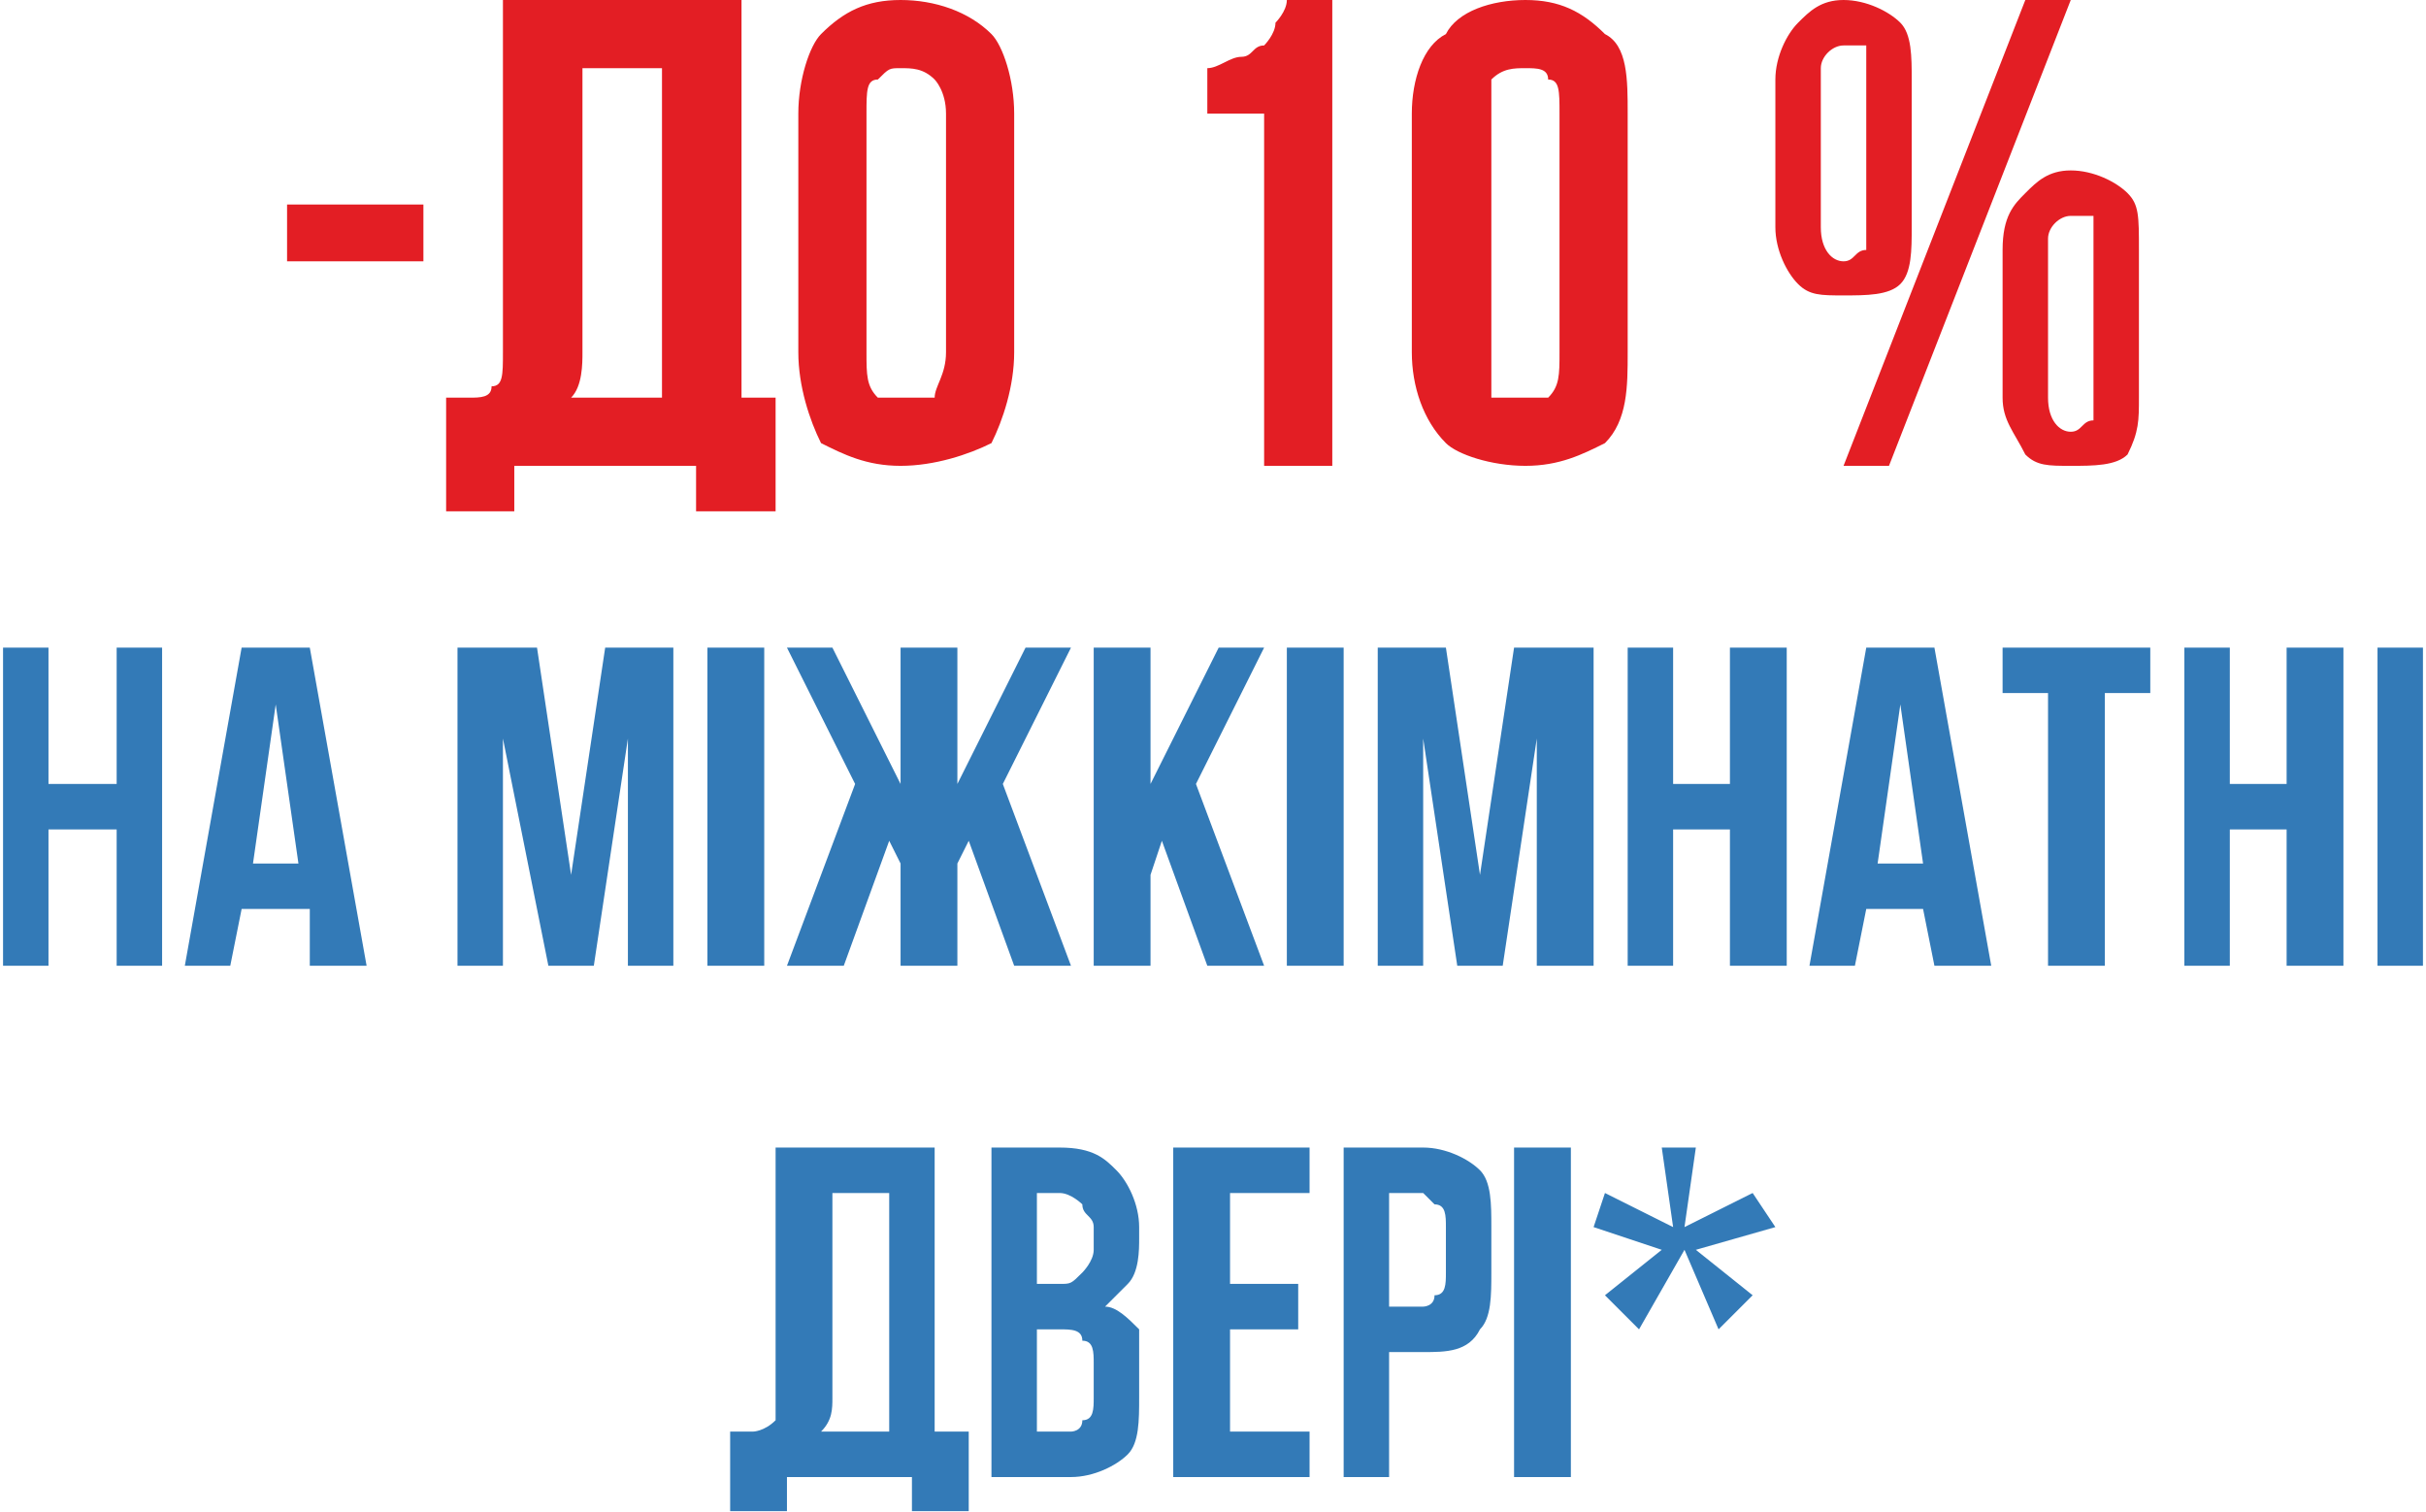
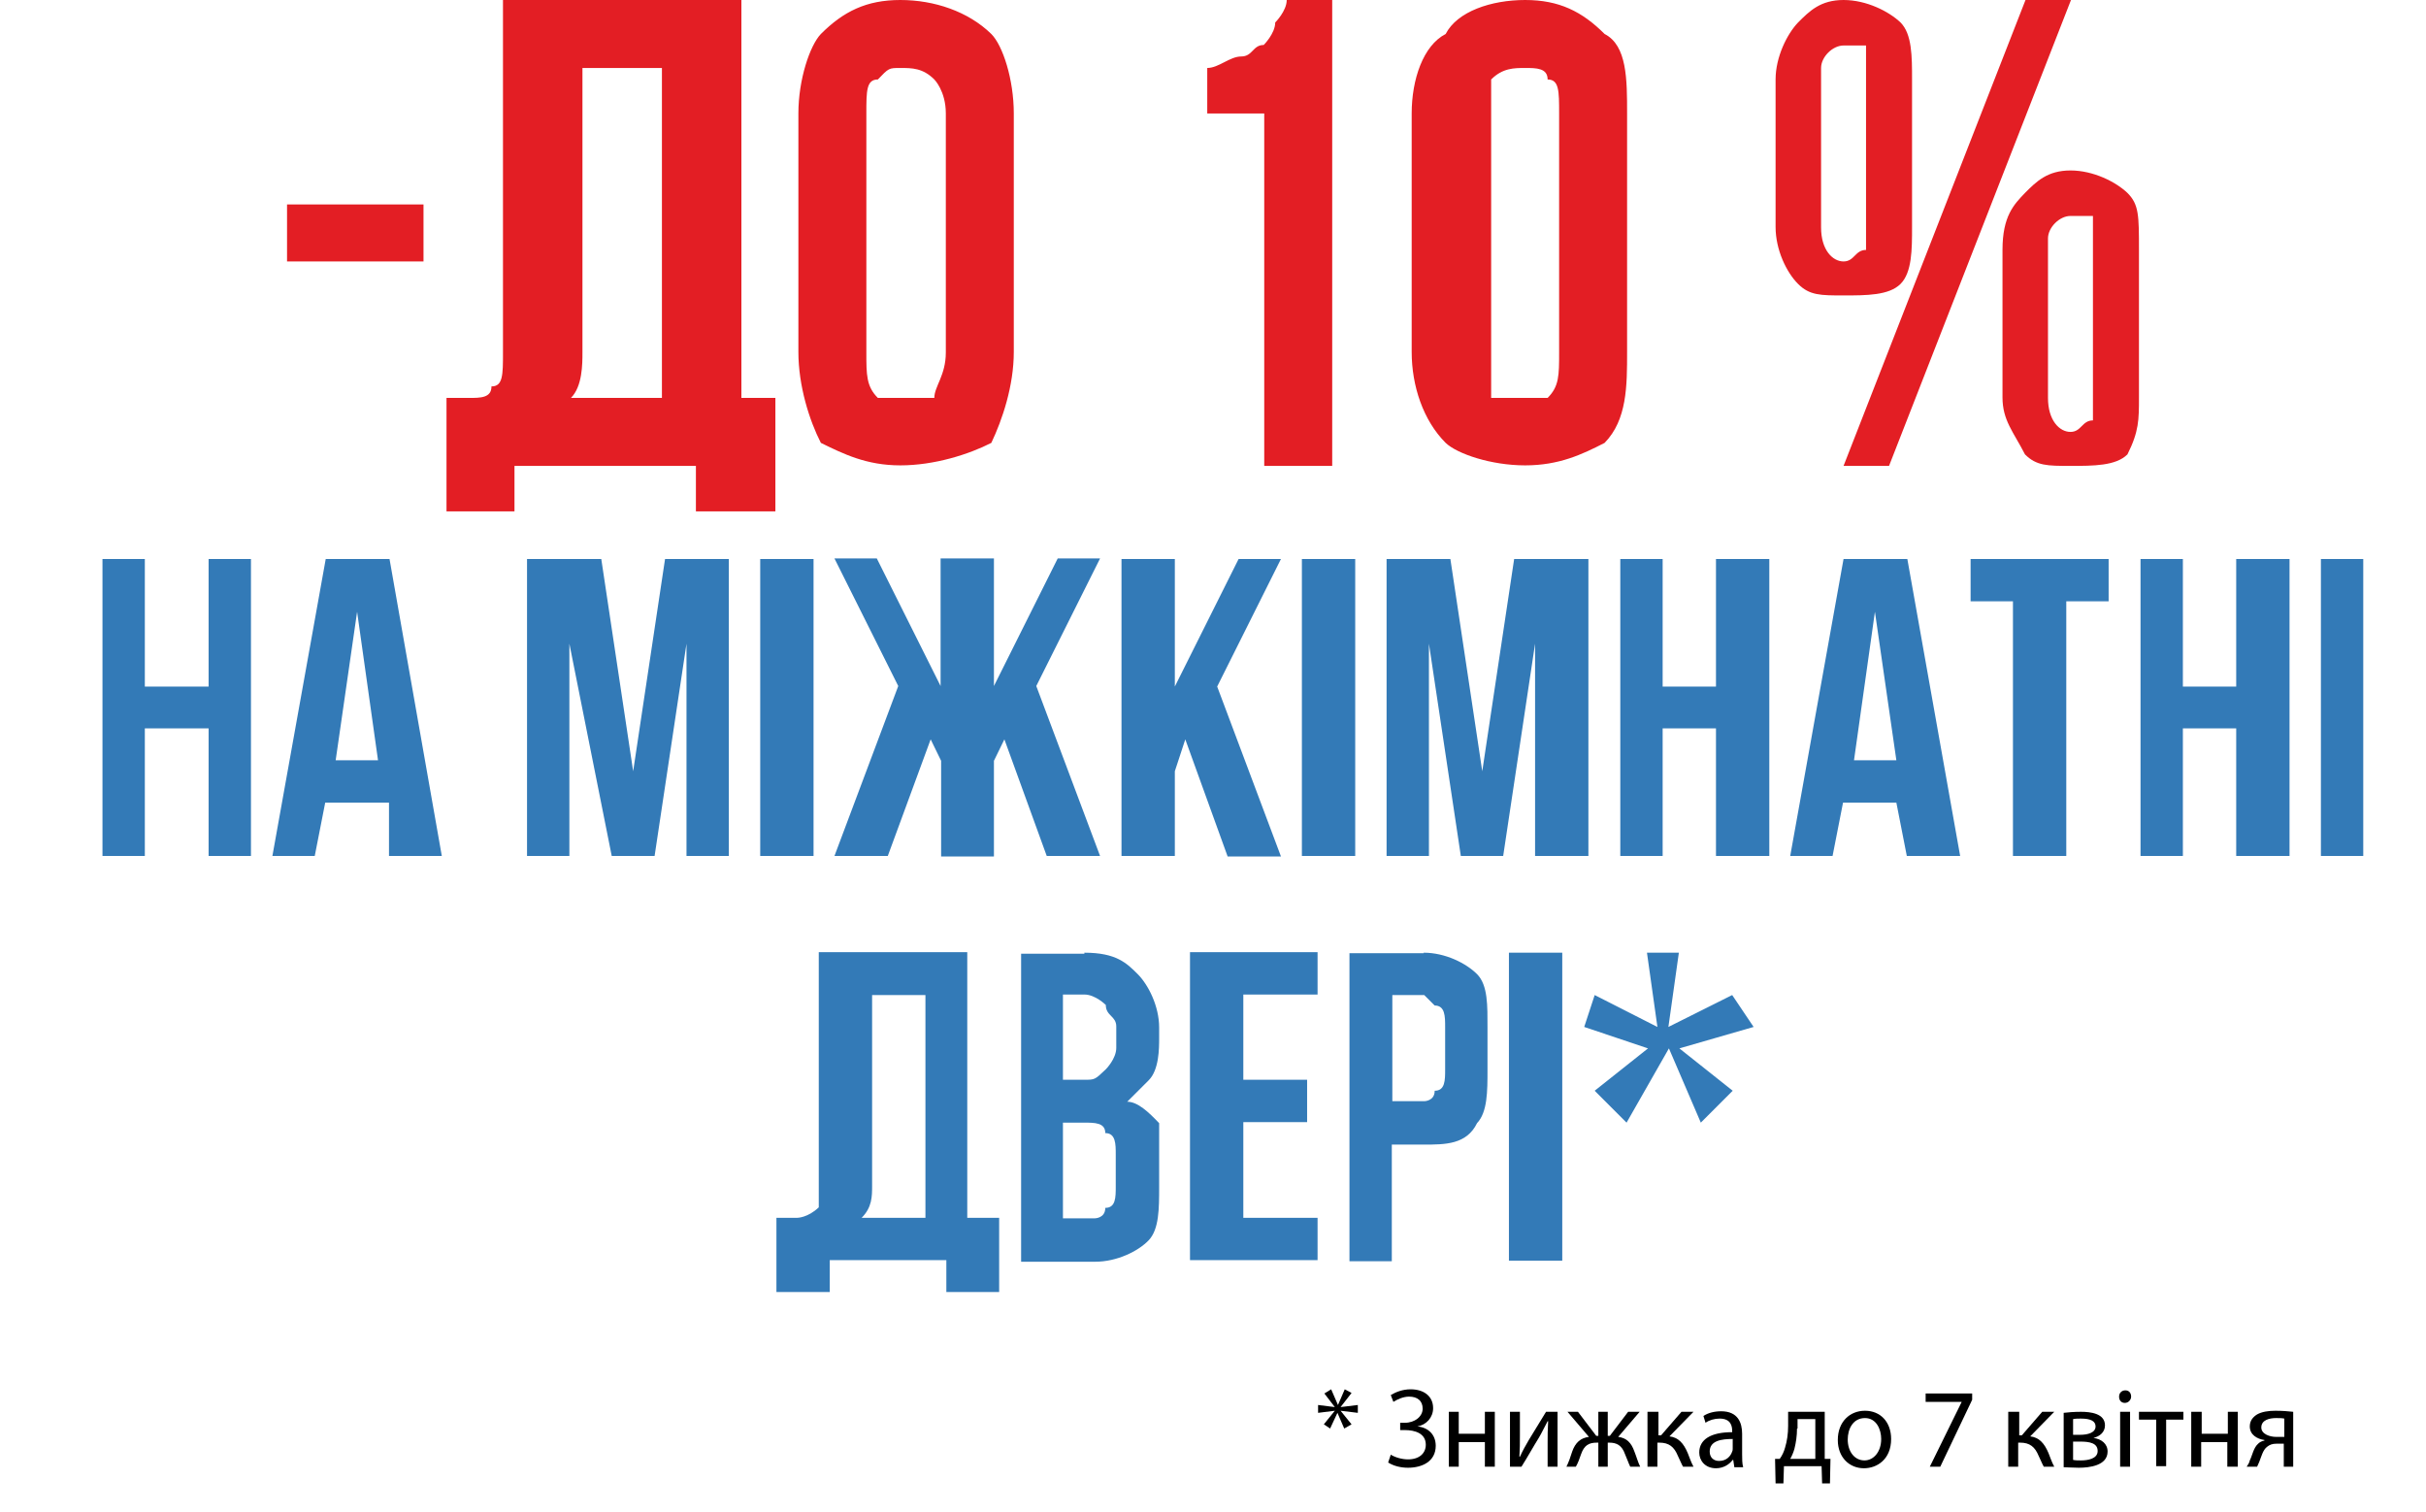
- <svg xmlns="http://www.w3.org/2000/svg" xml:space="preserve" width="464px" height="289px" version="1.1" shape-rendering="geometricPrecision" text-rendering="geometricPrecision" image-rendering="optimizeQuality" fill-rule="evenodd" clip-rule="evenodd" viewBox="0 0 213 133">
-   <g id="Слой_x0020_1">
-     <path fill="#E31E24" fill-rule="nonzero" d="M25 18l12 0 0 5 -12 0 0 -5zm14 17c0,0 0,0 1,0 0,0 1,0 1,0 1,0 2,0 2,-1 1,0 1,-1 1,-3l0 -31 21 0 0 35 3 0 0 10 -7 0 0 -4 -16 0 0 4 -6 0 0 -10zm12 -4c0,1 0,3 -1,4l8 0 0 -29 -7 0 0 25zm25 0c0,2 0,3 1,4 1,0 1,0 2,0 1,0 2,0 3,0 0,-1 1,-2 1,-4l0 -21c0,-2 -1,-3 -1,-3 -1,-1 -2,-1 -3,-1 -1,0 -1,0 -2,1 -1,0 -1,1 -1,3l0 21zm-6 -21c0,-3 1,-6 2,-7 2,-2 4,-3 7,-3 3,0 6,1 8,3 1,1 2,4 2,7l0 21c0,3 -1,6 -2,8 -2,1 -5,2 -8,2 -3,0 -5,-1 -7,-2 -1,-2 -2,-5 -2,-8l0 -21zm36 -4c1,0 2,-1 3,-1 1,0 1,-1 2,-1 0,0 1,-1 1,-2 0,0 1,-1 1,-2l4 0 0 41 -6 0 0 -31 -5 0 0 -4zm25 25c0,2 0,3 0,4 1,0 2,0 3,0 1,0 2,0 2,0 1,-1 1,-2 1,-4l0 -21c0,-2 0,-3 -1,-3 0,-1 -1,-1 -2,-1 -1,0 -2,0 -3,1 0,0 0,1 0,3l0 21zm-7 -21c0,-3 1,-6 3,-7 1,-2 4,-3 7,-3 3,0 5,1 7,3 2,1 2,4 2,7l0 21c0,3 0,6 -2,8 -2,1 -4,2 -7,2 -3,0 -6,-1 -7,-2 -2,-2 -3,-5 -3,-8l0 -21zm36 10c0,2 1,3 2,3 1,0 1,-1 2,-1 0,0 0,-1 0,-2l0 -14c0,-1 0,-1 0,-2 -1,0 -1,0 -2,0 -1,0 -2,1 -2,2l0 14zm-4 -13c0,-2 1,-4 2,-5 1,-1 2,-2 4,-2 2,0 4,1 5,2 1,1 1,3 1,5l0 13c0,2 0,4 -1,5 -1,1 -3,1 -5,1 -2,0 -3,0 -4,-1 -1,-1 -2,-3 -2,-5l0 -13zm22 -7l4 0 -16 41 -4 0 16 -41zm2 35c0,2 1,3 2,3 1,0 1,-1 2,-1 0,0 0,-1 0,-2l0 -14c0,-1 0,-1 0,-2 -1,0 -1,0 -2,0 -1,0 -2,1 -2,2l0 14zm-4 -13c0,-3 1,-4 2,-5 1,-1 2,-2 4,-2 2,0 4,1 5,2 1,1 1,2 1,5l0 13c0,2 0,3 -1,5 -1,1 -3,1 -5,1 -2,0 -3,0 -4,-1 -1,-2 -2,-3 -2,-5l0 -13z" />
-     <path fill="#337AB7" fill-rule="nonzero" d="M4 85l-4 0 0 -28 4 0 0 12 6 0 0 -12 4 0 0 28 -4 0 0 -12 -6 0 0 12zm28 0l-5 0 0 -5 -6 0 -1 5 -4 0 5 -28 6 0 5 28zm-10 -9l4 0 -2 -14 -2 14zm28 1l3 -20 6 0 0 28 -4 0 0 -20 -3 20 -4 0 -4 -20 0 20 -4 0 0 -28 7 0 3 20zm12 -20l5 0 0 28 -5 0 0 -28zm12 28l-5 0 6 -16 -6 -12 4 0 6 12 0 -12 5 0 0 12 6 -12 4 0 -6 12 6 16 -5 0 -4 -11 -1 2 0 9 -5 0 0 -9 -1 -2 -4 11zm28 -11l-1 3 0 8 -5 0 0 -28 5 0 0 12 6 -12 4 0 -6 12 6 16 -5 0 -4 -11zm11 -17l5 0 0 28 -5 0 0 -28zm17 20l3 -20 7 0 0 28 -5 0 0 -20 -3 20 -4 0 -3 -20 0 20 -4 0 0 -28 6 0 3 20zm17 8l-4 0 0 -28 4 0 0 12 5 0 0 -12 5 0 0 28 -5 0 0 -12 -5 0 0 12zm28 0l-5 0 -1 -5 -5 0 -1 5 -4 0 5 -28 6 0 5 28zm-10 -9l4 0 -2 -14 -2 14zm11 -19l13 0 0 4 -4 0 0 24 -5 0 0 -24 -4 0 0 -4zm20 28l-4 0 0 -28 4 0 0 12 5 0 0 -12 5 0 0 28 -5 0 0 -12 -5 0 0 12zm13 -28l4 0 0 28 -4 0 0 -28zm-145 69c0,0 1,0 1,0 0,0 0,0 1,0 0,0 1,0 2,-1 0,0 0,-1 0,-2l0 -22 14 0 0 25 3 0 0 7 -5 0 0 -3 -11 0 0 3 -5 0 0 -7zm9 -3c0,1 0,2 -1,3l6 0 0 -21 -5 0 0 18zm20 -22c3,0 4,1 5,2 1,1 2,3 2,5l0 1c0,1 0,3 -1,4 0,0 -1,1 -2,2 1,0 2,1 3,2 0,1 0,2 0,4l0 2c0,2 0,4 -1,5 -1,1 -3,2 -5,2l-7 0 0 -29 6 0zm-2 16l0 9 3 0c0,0 1,0 1,-1 1,0 1,-1 1,-2l0 -3c0,-1 0,-2 -1,-2 0,-1 -1,-1 -2,-1l-2 0zm0 -12l0 8 2 0c1,0 1,0 2,-1 0,0 1,-1 1,-2l0 -2c0,-1 -1,-1 -1,-2 0,0 -1,-1 -2,-1l-2 0zm17 8l6 0 0 4 -6 0 0 9 7 0 0 4 -12 0 0 -29 12 0 0 4 -7 0 0 8zm17 -12c2,0 4,1 5,2 1,1 1,3 1,5l0 4c0,2 0,4 -1,5 -1,2 -3,2 -5,2l-3 0 0 11 -4 0 0 -29 7 0zm-3 4l0 10 3 0c0,0 1,0 1,-1 1,0 1,-1 1,-2l0 -4c0,-1 0,-2 -1,-2 0,0 -1,-1 -1,-1l-3 0zm11 -4l5 0 0 29 -5 0 0 -29zm14 7l-1 -7 3 0 -1 7 6 -3 2 3 -7 2 5 4 -3 3 -3 -7 -4 7 -3 -3 5 -4 -6 -2 1 -3 6 3z" />
+ <svg xmlns="http://www.w3.org/2000/svg" version="1.1" id="Layer_1" text-rendering="geometricPrecision" shape-rendering="geometricPrecision" image-rendering="optimizeQuality" x="0px" y="0px" viewBox="0 0 464 289" style="enable-background:new 0 0 464 289;" xml:space="preserve">
+   <style type="text/css">
+ 	.st0{fill:#E31E24;}
+ 	.st1{fill:#337AB7;}
+ </style>
+   <path class="st0" d="M54.9,39.1H81V50H54.9V39.1z M85.3,76.1c0,0,0,0,2.2,0h2.2c2.2,0,4.3,0,4.3-2.2c2.2,0,2.2-2.2,2.2-6.5V0h45.6  v76.1h6.5v21.7h-15.2v-8.7H98.4v8.7h-13V76.1z M111.4,67.4c0,2.2,0,6.5-2.2,8.7h17.4V13h-15.2V67.4z M165.7,67.4  c0,4.3,0,6.5,2.2,8.7c2.2,0,2.2,0,4.3,0c2.2,0,4.3,0,6.5,0c0-2.2,2.2-4.3,2.2-8.7V21.7c0-4.3-2.2-6.5-2.2-6.5  c-2.2-2.2-4.3-2.2-6.5-2.2c-2.2,0-2.2,0-4.3,2.2c-2.2,0-2.2,2.2-2.2,6.5V67.4z M152.7,21.7c0-6.5,2.2-13,4.3-15.2  c4.3-4.3,8.7-6.5,15.2-6.5c6.5,0,13,2.2,17.4,6.5c2.2,2.2,4.3,8.7,4.3,15.2v45.6c0,6.5-2.2,13-4.3,17.4c-4.3,2.2-10.9,4.3-17.4,4.3  c-6.5,0-10.9-2.2-15.2-4.3c-2.2-4.3-4.3-10.9-4.3-17.4V21.7z M230.9,13c2.2,0,4.3-2.2,6.5-2.2c2.2,0,2.2-2.2,4.3-2.2  c0,0,2.2-2.2,2.2-4.3c0,0,2.2-2.2,2.2-4.3h8.7v89.1h-13V21.7h-10.9V13z M285.2,67.4c0,4.3,0,6.5,0,8.7c2.2,0,4.3,0,6.5,0  s4.3,0,4.3,0c2.2-2.2,2.2-4.3,2.2-8.7V21.7c0-4.3,0-6.5-2.2-6.5c0-2.2-2.2-2.2-4.3-2.2s-4.3,0-6.5,2.2c0,0,0,2.2,0,6.5V67.4z   M270,21.7c0-6.5,2.2-13,6.5-15.2c2.2-4.3,8.7-6.5,15.2-6.5s10.9,2.2,15.2,6.5c4.3,2.2,4.3,8.7,4.3,15.2v45.6c0,6.5,0,13-4.3,17.4  c-4.3,2.2-8.7,4.3-15.2,4.3s-13-2.2-15.2-4.3c-4.3-4.3-6.5-10.9-6.5-17.4V21.7z M348.3,43.5c0,4.3,2.2,6.5,4.3,6.5s2.2-2.2,4.3-2.2  c0,0,0-2.2,0-4.3V13c0-2.2,0-2.2,0-4.3c-2.2,0-2.2,0-4.3,0s-4.3,2.2-4.3,4.3V43.5z M339.6,15.2c0-4.3,2.2-8.7,4.3-10.9  c2.2-2.2,4.3-4.3,8.7-4.3s8.7,2.2,10.9,4.3c2.2,2.2,2.2,6.5,2.2,10.9v28.2c0,4.3,0,8.7-2.2,10.9c-2.2,2.2-6.5,2.2-10.9,2.2  s-6.5,0-8.7-2.2c-2.2-2.2-4.3-6.5-4.3-10.9V15.2z M387.4,0h8.7l-34.8,89.1h-8.7L387.4,0z M391.7,76.1c0,4.3,2.2,6.5,4.3,6.5  s2.2-2.2,4.3-2.2c0,0,0-2.2,0-4.3V45.6c0-2.2,0-2.2,0-4.3c-2.2,0-2.2,0-4.3,0s-4.3,2.2-4.3,4.3V76.1z M383,47.8  c0-6.5,2.2-8.7,4.3-10.9c2.2-2.2,4.3-4.3,8.7-4.3s8.7,2.2,10.9,4.3c2.2,2.2,2.2,4.3,2.2,10.9v28.2c0,4.3,0,6.5-2.2,10.9  c-2.2,2.2-6.5,2.2-10.9,2.2s-6.5,0-8.7-2.2c-2.2-4.3-4.3-6.5-4.3-10.9V47.8z" />
+   <path class="st1" d="M27.7,163.7h-8.1v-56.8h8.1v24.4h12.2v-24.4H48v56.8h-8.1v-24.4H27.7V163.7z M84.5,163.7H74.4v-10.2H62.2  l-2,10.2h-8.1l10.2-56.8h12.2L84.5,163.7z M64.2,145.4h8.1L68.3,117L64.2,145.4z M121.1,147.5l6.1-40.6h12.2v56.8h-8.1v-40.6  l-6.1,40.6H117l-8.1-40.6v40.6h-8.1v-56.8H115L121.1,147.5z M145.4,106.9h10.2v56.8h-10.2V106.9z M169.8,163.7h-10.2l12.2-32.5  l-12.2-24.4h8.1l12.2,24.4v-24.4h10.2v24.4l12.2-24.4h8.1l-12.2,24.4l12.2,32.5h-10.2l-8.1-22.3l-2,4.1v18.3H180v-18.3l-2-4.1  L169.8,163.7z M226.7,141.4l-2,6.1v16.2h-10.2v-56.8h10.2v24.4l12.2-24.4h8.1l-12.2,24.4l12.2,32.5h-10.2L226.7,141.4z M249,106.9  h10.2v56.8H249V106.9z M283.5,147.5l6.1-40.6h14.2v56.8h-10.2v-40.6l-6.1,40.6h-8.1l-6.1-40.6v40.6h-8.1v-56.8h12.2L283.5,147.5z   M318,163.7h-8.1v-56.8h8.1v24.4h10.2v-24.4h10.2v56.8h-10.2v-24.4H318V163.7z M374.9,163.7h-10.2l-2-10.2h-10.2l-2,10.2h-8.1  l10.2-56.8h12.2L374.9,163.7z M354.6,145.4h8.1l-4.1-28.4L354.6,145.4z M376.9,106.9h26.4v8.1h-8.1v48.7H385V115h-8.1V106.9z   M417.5,163.7h-8.1v-56.8h8.1v24.4h10.2v-24.4h10.2v56.8h-10.2v-24.4h-10.2V163.7z M443.9,106.9h8.1v56.8h-8.1V106.9z M148.5,232.9  h2c0,0,0,0,2,0c0,0,2,0,4.1-2c0,0,0-2,0-4.1v-44.7h28.4v50.8h6.1v14.2H181v-6.1h-22.3v6.1h-10.2V232.9z M166.8,226.8  c0,2,0,4.1-2,6.1h12.2v-42.6h-10.2V226.8z M207.4,182.2c6.1,0,8.1,2,10.2,4.1c2,2,4.1,6.1,4.1,10.2v2c0,2,0,6.1-2,8.1  c0,0-2,2-4.1,4.1c2,0,4.1,2,6.1,4.1c0,2,0,4.1,0,8.1v4.1c0,4.1,0,8.1-2,10.2s-6.1,4.1-10.2,4.1h-14.2v-58.9H207.4z M203.3,214.7  v18.3h6.1c0,0,2,0,2-2c2,0,2-2,2-4.1v-6.1c0-2,0-4.1-2-4.1c0-2-2-2-4.1-2H203.3z M203.3,190.3v16.2h4.1c2,0,2,0,4.1-2c0,0,2-2,2-4.1  v-4.1c0-2-2-2-2-4.1c0,0-2-2-4.1-2H203.3z M237.8,206.5H250v8.1h-12.2v18.3H252v8.1h-24.4v-58.9H252v8.1h-14.2V206.5z M272.3,182.2  c4.1,0,8.1,2,10.2,4.1s2,6.1,2,10.2v8.1c0,4.1,0,8.1-2,10.2c-2,4.1-6.1,4.1-10.2,4.1h-6.1v22.3h-8.1v-58.9H272.3z M266.3,190.3v20.3  h6.1c0,0,2,0,2-2c2,0,2-2,2-4.1v-8.1c0-2,0-4.1-2-4.1l-2-2H266.3z M288.6,182.2h10.2v58.9h-10.2V182.2z M317,196.4l-2-14.2h6.1  l-2,14.2l12.2-6.1l4.1,6.1l-14.2,4.1l10.2,8.1l-6.1,6.1l-6.1-14.2l-8.1,14.2l-6.1-6.1l10.2-8.1l-12.2-4.1l2-6.1L317,196.4z" />
+   <g>
+     <path d="M258.5,266.4l-2.1,2.7v0l3.3-0.4v1.5l-3.3-0.4v0l2.1,2.6l-1.4,0.8l-1.3-3h0l-1.4,3l-1.2-0.8l2.1-2.6v0l-3.2,0.4v-1.5   l3.2,0.4v0l-2-2.6l1.3-0.8l1.3,3h0l1.3-3L258.5,266.4z" />
+     <path d="M266,266.8c1-0.6,2.3-1.1,3.8-1.1c2.5,0,4.3,1.3,4.3,3.6c0,1.8-1.3,3.2-3,3.5v0c2.1,0.2,3.5,1.6,3.5,3.7   c0,3-2.6,4.2-5.3,4.2c-1.3,0-2.7-0.3-3.8-1l0.5-1.5c0.8,0.5,2.1,0.9,3.3,0.9c2.2,0,3.4-1.2,3.4-2.8c0-2.2-2.1-2.8-4-2.8h-0.9v-1.4   h0.9c1.9,0,3.4-1.2,3.4-2.7c0-1.5-1-2.3-2.6-2.3c-1.1,0-2.2,0.5-3,1L266,266.8z" />
+     <path d="M279,270v4.2h5V270h1.9v10.5H284v-4.7h-5v4.7h-1.9V270H279z" />
+     <path d="M290.7,270v4.4c0,1.7,0,2.7-0.1,4.2l0.1,0c0.6-1.3,1-2,1.7-3.2l3.3-5.4h2.2v10.5H296v-4.4c0-1.7,0-2.6,0.1-4.3h-0.1   c-0.7,1.3-1.1,2.2-1.7,3.2c-1,1.6-2.1,3.6-3.3,5.5h-2.2V270H290.7z" />
+     <path d="M301.8,270l3.5,4.6h0.4V270h1.8v4.6h0.4l3.5-4.6h2.2l-4.1,4.8c1.6,0.2,2.5,1.1,3.1,2.8c0.4,1,0.7,2.1,1.1,2.9h-1.9   c-0.3-0.6-0.6-1.5-1-2.4c-0.6-1.7-1.6-2.2-3-2.2h-0.3v4.6h-1.8v-4.6h-0.3c-1.5,0-2.4,0.5-3,2.2c-0.3,0.9-0.6,1.7-1,2.4h-1.8   c0.4-0.8,0.8-1.9,1.1-2.9c0.6-1.7,1.6-2.6,3.2-2.8l-4.1-4.8H301.8z" />
+     <path d="M317.2,270v4.5h0.5l3.9-4.5h2.3l-4.6,4.7c1.7,0.2,2.7,1.3,3.5,3.2c0.3,0.7,0.6,1.7,1.1,2.6h-2c-0.3-0.5-0.6-1.3-1-2.1   c-0.7-1.7-1.7-2.5-3.5-2.5h-0.4v4.6h-1.9V270H317.2z" />
+     <path d="M331.7,280.5l-0.2-1.3h-0.1c-0.6,0.8-1.7,1.6-3.2,1.6c-2.1,0-3.2-1.5-3.2-3c0-2.5,2.2-3.9,6.3-3.9v-0.2   c0-0.9-0.2-2.4-2.4-2.4c-1,0-2,0.3-2.7,0.8l-0.4-1.3c0.9-0.6,2.1-0.9,3.4-0.9c3.2,0,4,2.2,4,4.3v3.9c0,0.9,0,1.8,0.2,2.5H331.7z    M331.4,275.2c-2.1,0-4.4,0.3-4.4,2.4c0,1.2,0.8,1.8,1.8,1.8c1.4,0,2.2-0.9,2.5-1.8c0.1-0.2,0.1-0.4,0.1-0.6V275.2z" />
+     <path d="M349,270v9l1.1,0l-0.1,4.7h-1.5l-0.1-3.3h-7.2l-0.1,3.3h-1.5l-0.1-4.7l0.9,0c0.5-0.7,0.8-1.4,1-2.1   c0.4-1.3,0.6-2.7,0.6-4.2V270H349z M343.7,273.2c0,1.4-0.2,2.7-0.5,3.9c-0.2,0.7-0.5,1.4-0.8,1.9h4.8v-7.6h-3.4V273.2z" />
+     <path d="M361.7,275.2c0,3.9-2.7,5.6-5.2,5.6c-2.8,0-5-2.1-5-5.4c0-3.5,2.3-5.6,5.2-5.6C359.7,269.8,361.7,272,361.7,275.2z    M353.4,275.3c0,2.3,1.3,4,3.2,4c1.8,0,3.2-1.7,3.2-4.1c0-1.8-0.9-4-3.1-4C354.4,271.2,353.4,273.3,353.4,275.3z" />
+     <path d="M377.2,266.4v1.3l-6.1,12.8h-2l6.1-12.4v0h-6.9v-1.6H377.2z" />
+     <path d="M386.2,270v4.5h0.5l3.9-4.5h2.3l-4.6,4.7c1.7,0.2,2.7,1.3,3.5,3.2c0.3,0.7,0.6,1.7,1.1,2.6h-2c-0.3-0.5-0.6-1.3-1-2.1   c-0.7-1.7-1.7-2.5-3.5-2.5h-0.4v4.6h-1.9V270H386.2z" />
+     <path d="M394.7,270.2c0.7-0.1,2.1-0.2,3.3-0.2c1.8,0,4.6,0.3,4.6,2.6c0,1.3-1,2.1-2.2,2.4v0c1.5,0.2,2.7,1.1,2.7,2.6   c0,2.7-3.5,3.1-5.5,3.1c-1.2,0-2.4-0.1-2.9-0.1V270.2z M396.5,279.2c0.5,0.1,0.9,0.1,1.5,0.1c1.3,0,3.2-0.3,3.2-1.8   c0-1.5-1.5-1.8-3.3-1.8h-1.4V279.2z M396.5,274.4h1.4c1.4,0,2.9-0.4,2.9-1.6c0-1-0.9-1.5-2.8-1.5c-0.6,0-1,0-1.5,0.1V274.4z" />
+     <path d="M407.6,267.1c0,0.6-0.5,1.2-1.2,1.2c-0.7,0-1.1-0.5-1.1-1.2c0-0.7,0.5-1.2,1.2-1.2C407.2,265.9,407.6,266.4,407.6,267.1z    M405.5,280.5V270h1.9v10.5H405.5z" />
+     <path d="M417.6,270v1.5h-3.3v8.9h-1.9v-8.9h-3.3V270H417.6z" />
+     <path d="M421.1,270v4.2h5V270h1.9v10.5H426v-4.7h-5v4.7h-1.9V270H421.1z" />
+     <path d="M438.7,280.5h-1.9v-4.4h-1.4c-0.8,0-1.3,0.2-1.8,0.6c-0.8,0.6-1.1,1.9-1.5,2.9c-0.1,0.3-0.3,0.6-0.4,0.9h-2   c0.2-0.3,0.5-0.7,0.6-1.2c0.5-1,0.7-2.4,1.6-3.2c0.3-0.3,0.7-0.5,1.2-0.6v-0.1c-1.4-0.2-2.8-1-2.8-2.6c0-1.1,0.6-1.8,1.4-2.3   c0.9-0.5,2.1-0.7,3.5-0.7c1.3,0,2.5,0.1,3.4,0.2V280.5z M436.9,271.3c-0.5-0.1-0.9-0.1-1.6-0.1c-1.3,0-2.8,0.4-2.8,1.8   c0,1.3,1.7,1.8,2.8,1.8c0.8,0,1.2,0,1.6,0V271.3z" />
  </g>
</svg>
